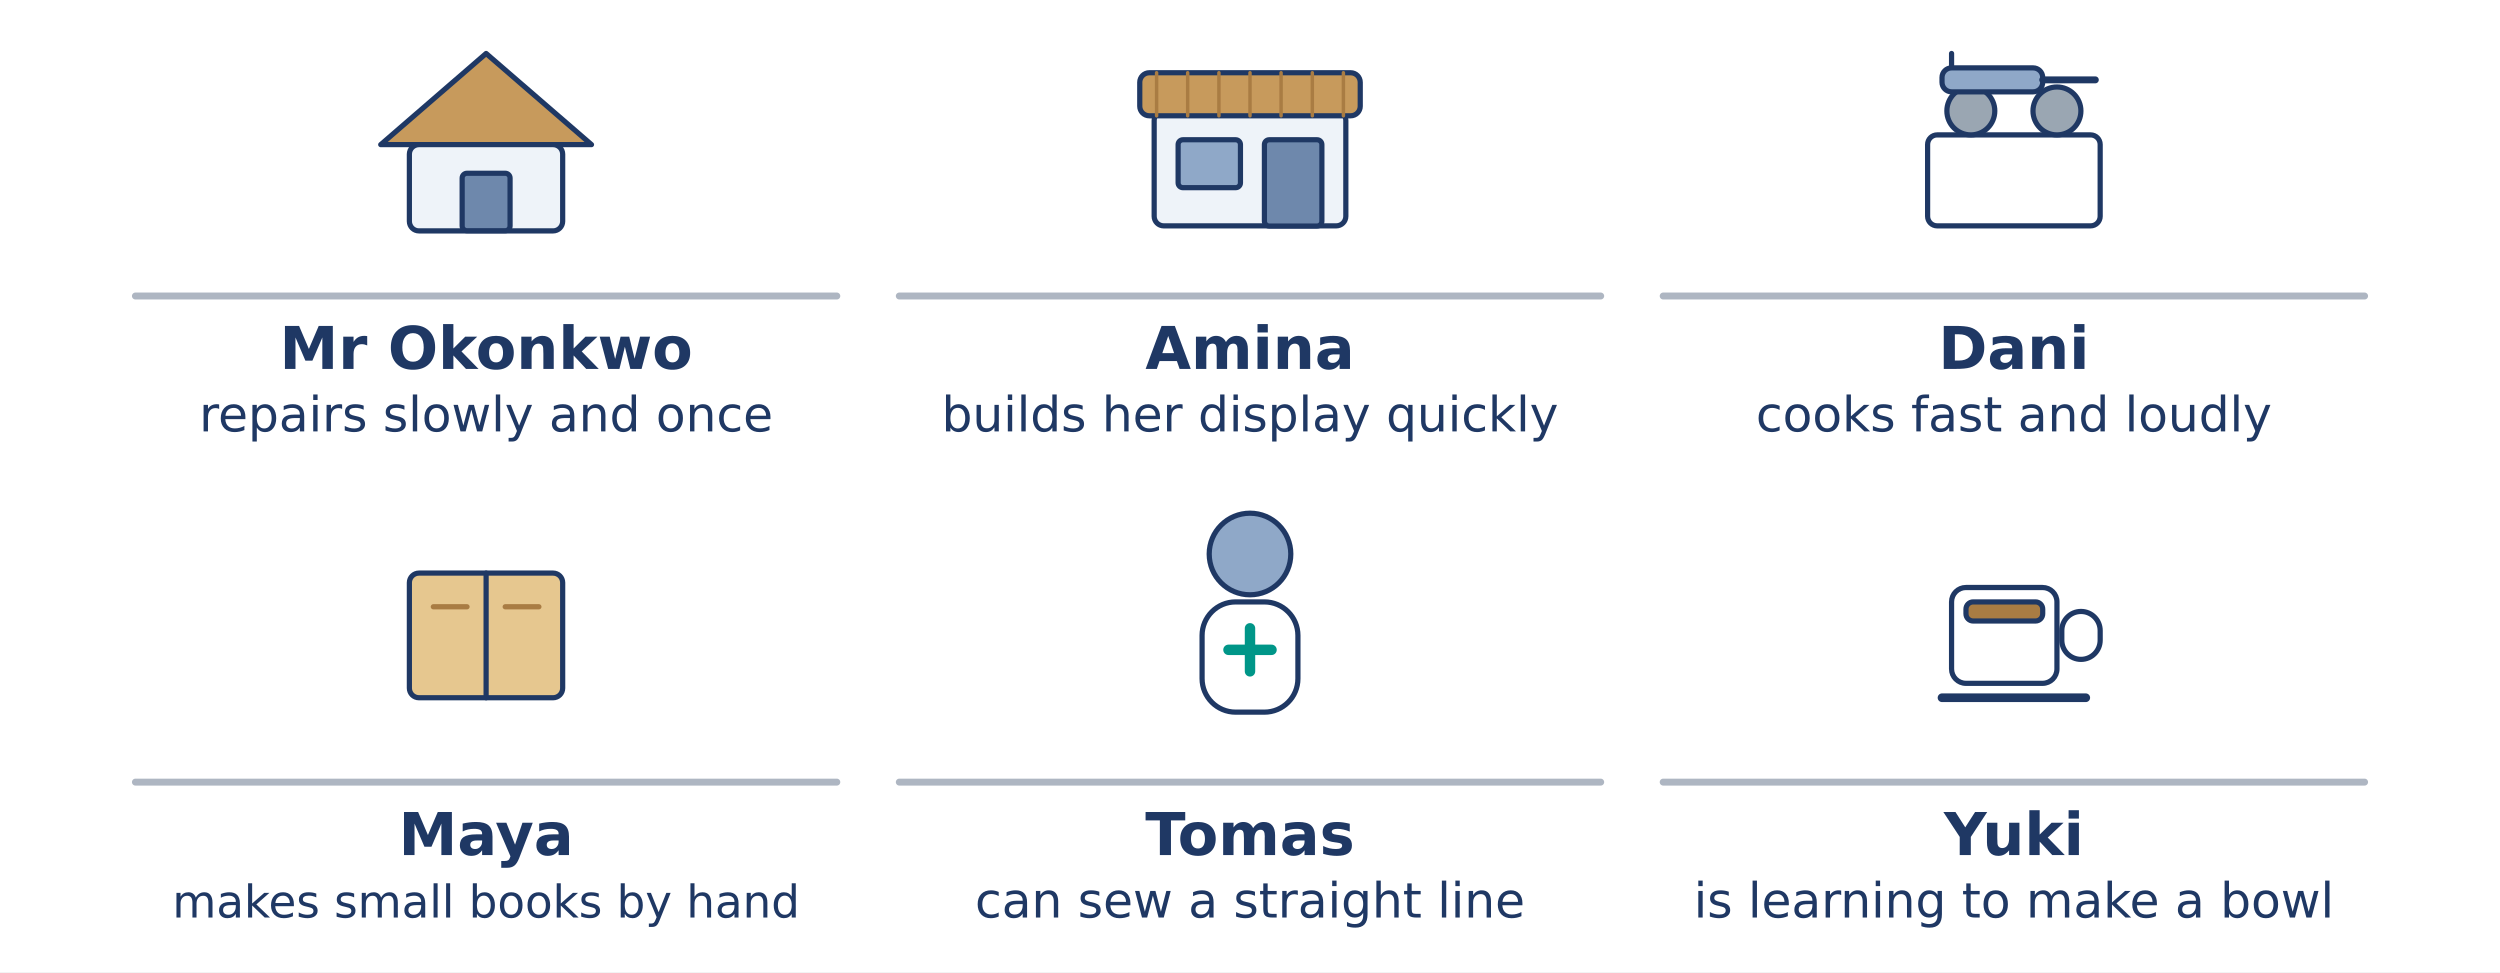
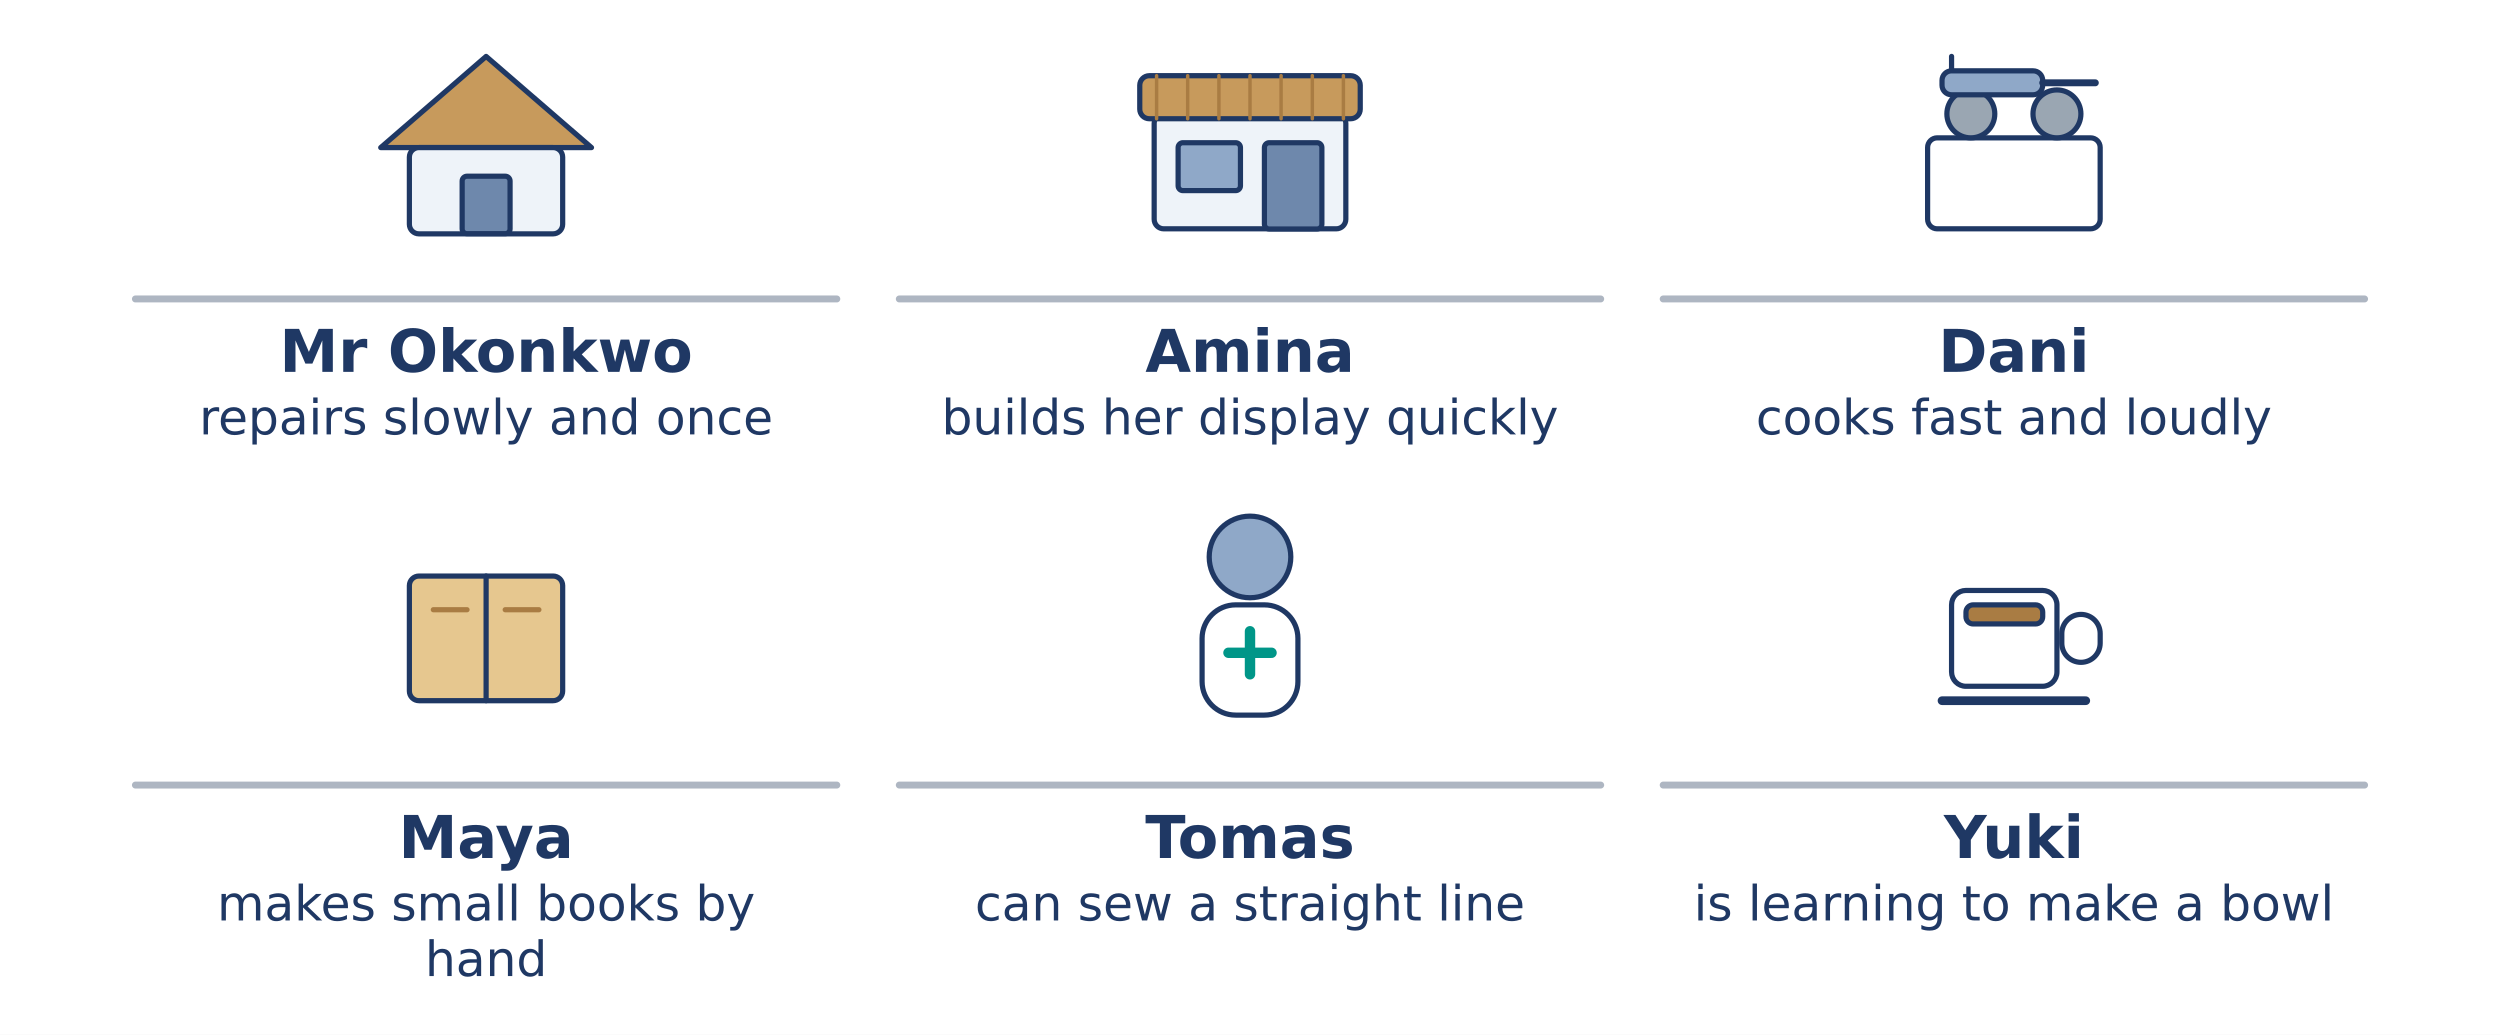
- <svg xmlns="http://www.w3.org/2000/svg" width="1440" height="560" viewBox="0 0 1440 560">
-   <rect width="1440" height="560" fill="#FFFFFF" />
-   <path d="M 219.3 83.3 L 280.0 30.8 L 340.7 83.3 Z" fill="#C79A5C" stroke="#1F3864" stroke-width="3" stroke-linecap="round" stroke-linejoin="round" />
-   <rect x="235.8" y="83.3" width="88.3" height="49.7" rx="5.52" fill="#EEF3F9" stroke="#1F3864" stroke-width="3" />
-   <rect x="266.2" y="99.8" width="27.6" height="33.1" rx="2.76" fill="#6E88AC" stroke="#1F3864" stroke-width="3" />
-   <line x1="78.0" y1="170.5" x2="482.0" y2="170.5" stroke="#AEB6C2" stroke-width="4" stroke-linecap="round" />
-   <text x="280.0" y="212.5" font-family="DejaVu Sans" font-size="34" font-weight="bold" fill="#1F3864" text-anchor="middle">Mr Okonkwo</text>
-   <text x="280.0" y="248.5" font-family="DejaVu Sans" font-size="28" font-weight="normal" fill="#1F3864" text-anchor="middle">repairs slowly and once</text>
-   <rect x="664.8" y="63.9" width="110.4" height="66.2" rx="5.52" fill="#EEF3F9" stroke="#1F3864" stroke-width="3" />
-   <rect x="656.5" y="41.9" width="127.0" height="24.8" rx="5.52" fill="#C79A5C" stroke="#1F3864" stroke-width="3" />
-   <line x1="666.2" y1="41.9" x2="666.2" y2="66.7" stroke="#A97C43" stroke-width="2" stroke-linecap="round" />
-   <line x1="684.1" y1="41.9" x2="684.1" y2="66.7" stroke="#A97C43" stroke-width="2" stroke-linecap="round" />
-   <line x1="702.1" y1="41.9" x2="702.1" y2="66.7" stroke="#A97C43" stroke-width="2" stroke-linecap="round" />
-   <line x1="720.0" y1="41.9" x2="720.0" y2="66.7" stroke="#A97C43" stroke-width="2" stroke-linecap="round" />
-   <line x1="737.9" y1="41.9" x2="737.9" y2="66.7" stroke="#A97C43" stroke-width="2" stroke-linecap="round" />
-   <line x1="755.9" y1="41.9" x2="755.9" y2="66.7" stroke="#A97C43" stroke-width="2" stroke-linecap="round" />
-   <line x1="773.8" y1="41.9" x2="773.8" y2="66.7" stroke="#A97C43" stroke-width="2" stroke-linecap="round" />
-   <rect x="678.6" y="80.5" width="35.9" height="27.6" rx="2.76" fill="#8FA8C8" stroke="#1F3864" stroke-width="3" />
-   <rect x="728.3" y="80.5" width="33.1" height="49.7" rx="2.76" fill="#6E88AC" stroke="#1F3864" stroke-width="3" />
-   <line x1="518.0" y1="170.5" x2="922.0" y2="170.5" stroke="#AEB6C2" stroke-width="4" stroke-linecap="round" />
-   <text x="720.0" y="212.5" font-family="DejaVu Sans" font-size="34" font-weight="bold" fill="#1F3864" text-anchor="middle">Amina</text>
-   <text x="720.0" y="248.5" font-family="DejaVu Sans" font-size="28" font-weight="normal" fill="#1F3864" text-anchor="middle">builds her display quickly</text>
-   <rect x="1110.3" y="77.7" width="99.4" height="52.4" rx="5.52" fill="#FFFFFF" stroke="#1F3864" stroke-width="3" />
-   <circle cx="1135.2" cy="63.9" r="13.8" fill="#9AA6B2" stroke="#1F3864" stroke-width="3" />
-   <circle cx="1184.8" cy="63.9" r="13.8" fill="#9AA6B2" stroke="#1F3864" stroke-width="3" />
-   <path d="M 1124.1 50.1 L 1124.1 30.8" fill="none" stroke="#1F3864" stroke-width="3" stroke-linecap="round" stroke-linejoin="round" />
-   <rect x="1118.6" y="39.1" width="58.0" height="13.8" rx="5.52" fill="#8FA8C8" stroke="#1F3864" stroke-width="3" />
-   <line x1="1176.6" y1="46.0" x2="1206.9" y2="46.0" stroke="#1F3864" stroke-width="4" stroke-linecap="round" />
-   <line x1="958.0" y1="170.5" x2="1362.0" y2="170.5" stroke="#AEB6C2" stroke-width="4" stroke-linecap="round" />
-   <text x="1160.0" y="212.5" font-family="DejaVu Sans" font-size="34" font-weight="bold" fill="#1F3864" text-anchor="middle">Dani</text>
-   <text x="1160.0" y="248.5" font-family="DejaVu Sans" font-size="28" font-weight="normal" fill="#1F3864" text-anchor="middle">cooks fast and loudly</text>
-   <rect x="235.8" y="330.1" width="88.3" height="71.8" rx="5.52" fill="#E6C78F" stroke="#1F3864" stroke-width="3" />
-   <line x1="280.0" y1="330.1" x2="280.0" y2="401.9" stroke="#1F3864" stroke-width="3" stroke-linecap="round" />
-   <line x1="249.6" y1="349.5" x2="269.0" y2="349.5" stroke="#A97C43" stroke-width="3" stroke-linecap="round" />
-   <line x1="291.0" y1="349.5" x2="310.4" y2="349.5" stroke="#A97C43" stroke-width="3" stroke-linecap="round" />
-   <line x1="78.0" y1="450.5" x2="482.0" y2="450.5" stroke="#AEB6C2" stroke-width="4" stroke-linecap="round" />
-   <text x="280.0" y="492.5" font-family="DejaVu Sans" font-size="34" font-weight="bold" fill="#1F3864" text-anchor="middle">Maya</text>
-   <text x="280.0" y="528.5" font-family="DejaVu Sans" font-size="26" font-weight="normal" fill="#1F3864" text-anchor="middle">makes small books by hand</text>
-   <circle cx="720.0" cy="319.1" r="23.5" fill="#8FA8C8" stroke="#1F3864" stroke-width="3" />
-   <rect x="692.4" y="346.7" width="55.2" height="63.5" rx="19.32" fill="#FFFFFF" stroke="#1F3864" stroke-width="3" />
-   <line x1="707.6" y1="374.3" x2="732.4" y2="374.3" stroke="#009688" stroke-width="6" stroke-linecap="round" />
-   <line x1="720.0" y1="361.9" x2="720.0" y2="386.7" stroke="#009688" stroke-width="6" stroke-linecap="round" />
-   <line x1="518.0" y1="450.5" x2="922.0" y2="450.5" stroke="#AEB6C2" stroke-width="4" stroke-linecap="round" />
-   <text x="720.0" y="492.5" font-family="DejaVu Sans" font-size="34" font-weight="bold" fill="#1F3864" text-anchor="middle">Tomas</text>
-   <text x="720.0" y="528.5" font-family="DejaVu Sans" font-size="28" font-weight="normal" fill="#1F3864" text-anchor="middle">can sew a straight line</text>
-   <rect x="1124.1" y="338.4" width="60.7" height="55.2" rx="8.28" fill="#FFFFFF" stroke="#1F3864" stroke-width="3" />
-   <rect x="1187.6" y="352.2" width="22.1" height="27.6" rx="11.04" fill="#FFFFFF" stroke="#1F3864" stroke-width="3" />
-   <rect x="1132.4" y="346.7" width="44.2" height="11.0" rx="4.14" fill="#A97C43" stroke="#1F3864" stroke-width="3" />
-   <line x1="1118.6" y1="401.9" x2="1201.4" y2="401.9" stroke="#1F3864" stroke-width="5" stroke-linecap="round" />
-   <line x1="958.0" y1="450.5" x2="1362.0" y2="450.5" stroke="#AEB6C2" stroke-width="4" stroke-linecap="round" />
-   <text x="1160.0" y="492.5" font-family="DejaVu Sans" font-size="34" font-weight="bold" fill="#1F3864" text-anchor="middle">Yuki</text>
-   <text x="1160.0" y="528.5" font-family="DejaVu Sans" font-size="28" font-weight="normal" fill="#1F3864" text-anchor="middle">is learning to make a bowl</text>
+ <svg xmlns="http://www.w3.org/2000/svg" width="1440" height="596" viewBox="0 0 1440 596">
+   <rect width="1440" height="596" fill="#FFFFFF" />
+   <path d="M 219.3 85.0 L 280.0 32.5 L 340.7 85.0 Z" fill="#C79A5C" stroke="#1F3864" stroke-width="3" stroke-linecap="round" stroke-linejoin="round" />
+   <rect x="235.8" y="85.0" width="88.3" height="49.7" rx="5.52" fill="#EEF3F9" stroke="#1F3864" stroke-width="3" />
+   <rect x="266.2" y="101.5" width="27.6" height="33.1" rx="2.76" fill="#6E88AC" stroke="#1F3864" stroke-width="3" />
+   <line x1="78.0" y1="172.2" x2="482.0" y2="172.2" stroke="#AEB6C2" stroke-width="4" stroke-linecap="round" />
+   <text x="280.0" y="214.2" font-family="DejaVu Sans" font-size="34" font-weight="bold" fill="#1F3864" text-anchor="middle">Mr Okonkwo</text>
+   <text x="280.0" y="250.2" font-family="DejaVu Sans" font-size="28" font-weight="normal" fill="#1F3864" text-anchor="middle">repairs slowly and once</text>
+   <rect x="664.8" y="65.6" width="110.4" height="66.2" rx="5.52" fill="#EEF3F9" stroke="#1F3864" stroke-width="3" />
+   <rect x="656.5" y="43.6" width="127.0" height="24.8" rx="5.52" fill="#C79A5C" stroke="#1F3864" stroke-width="3" />
+   <line x1="666.2" y1="43.6" x2="666.2" y2="68.4" stroke="#A97C43" stroke-width="2" stroke-linecap="round" />
+   <line x1="684.1" y1="43.6" x2="684.1" y2="68.4" stroke="#A97C43" stroke-width="2" stroke-linecap="round" />
+   <line x1="702.1" y1="43.6" x2="702.1" y2="68.4" stroke="#A97C43" stroke-width="2" stroke-linecap="round" />
+   <line x1="720.0" y1="43.6" x2="720.0" y2="68.4" stroke="#A97C43" stroke-width="2" stroke-linecap="round" />
+   <line x1="737.9" y1="43.6" x2="737.9" y2="68.4" stroke="#A97C43" stroke-width="2" stroke-linecap="round" />
+   <line x1="755.9" y1="43.6" x2="755.9" y2="68.4" stroke="#A97C43" stroke-width="2" stroke-linecap="round" />
+   <line x1="773.8" y1="43.6" x2="773.8" y2="68.4" stroke="#A97C43" stroke-width="2" stroke-linecap="round" />
+   <rect x="678.6" y="82.2" width="35.9" height="27.6" rx="2.76" fill="#8FA8C8" stroke="#1F3864" stroke-width="3" />
+   <rect x="728.3" y="82.2" width="33.1" height="49.7" rx="2.76" fill="#6E88AC" stroke="#1F3864" stroke-width="3" />
+   <line x1="518.0" y1="172.2" x2="922.0" y2="172.2" stroke="#AEB6C2" stroke-width="4" stroke-linecap="round" />
+   <text x="720.0" y="214.2" font-family="DejaVu Sans" font-size="34" font-weight="bold" fill="#1F3864" text-anchor="middle">Amina</text>
+   <text x="720.0" y="250.2" font-family="DejaVu Sans" font-size="28" font-weight="normal" fill="#1F3864" text-anchor="middle">builds her display quickly</text>
+   <rect x="1110.3" y="79.4" width="99.4" height="52.4" rx="5.52" fill="#FFFFFF" stroke="#1F3864" stroke-width="3" />
+   <circle cx="1135.2" cy="65.6" r="13.8" fill="#9AA6B2" stroke="#1F3864" stroke-width="3" />
+   <circle cx="1184.8" cy="65.6" r="13.8" fill="#9AA6B2" stroke="#1F3864" stroke-width="3" />
+   <path d="M 1124.1 51.8 L 1124.1 32.5" fill="none" stroke="#1F3864" stroke-width="3" stroke-linecap="round" stroke-linejoin="round" />
+   <rect x="1118.6" y="40.8" width="58.0" height="13.8" rx="5.52" fill="#8FA8C8" stroke="#1F3864" stroke-width="3" />
+   <line x1="1176.6" y1="47.7" x2="1206.9" y2="47.7" stroke="#1F3864" stroke-width="4" stroke-linecap="round" />
+   <line x1="958.0" y1="172.2" x2="1362.0" y2="172.2" stroke="#AEB6C2" stroke-width="4" stroke-linecap="round" />
+   <text x="1160.0" y="214.2" font-family="DejaVu Sans" font-size="34" font-weight="bold" fill="#1F3864" text-anchor="middle">Dani</text>
+   <text x="1160.0" y="250.2" font-family="DejaVu Sans" font-size="28" font-weight="normal" fill="#1F3864" text-anchor="middle">cooks fast and loudly</text>
+   <rect x="235.8" y="331.8" width="88.3" height="71.8" rx="5.52" fill="#E6C78F" stroke="#1F3864" stroke-width="3" />
+   <line x1="280.0" y1="331.8" x2="280.0" y2="403.6" stroke="#1F3864" stroke-width="3" stroke-linecap="round" />
+   <line x1="249.6" y1="351.2" x2="269.0" y2="351.2" stroke="#A97C43" stroke-width="3" stroke-linecap="round" />
+   <line x1="291.0" y1="351.2" x2="310.4" y2="351.2" stroke="#A97C43" stroke-width="3" stroke-linecap="round" />
+   <line x1="78.0" y1="452.2" x2="482.0" y2="452.2" stroke="#AEB6C2" stroke-width="4" stroke-linecap="round" />
+   <text x="280.0" y="494.2" font-family="DejaVu Sans" font-size="34" font-weight="bold" fill="#1F3864" text-anchor="middle">Maya</text>
+   <text x="280.0" y="530.2" font-family="DejaVu Sans" font-size="28" font-weight="normal" fill="#1F3864" text-anchor="middle">makes small books by</text>
+   <text x="280.0" y="562.2" font-family="DejaVu Sans" font-size="28" font-weight="normal" fill="#1F3864" text-anchor="middle">hand</text>
+   <circle cx="720.0" cy="320.8" r="23.5" fill="#8FA8C8" stroke="#1F3864" stroke-width="3" />
+   <rect x="692.4" y="348.4" width="55.2" height="63.5" rx="19.32" fill="#FFFFFF" stroke="#1F3864" stroke-width="3" />
+   <line x1="707.6" y1="376.0" x2="732.4" y2="376.0" stroke="#009688" stroke-width="6" stroke-linecap="round" />
+   <line x1="720.0" y1="363.6" x2="720.0" y2="388.4" stroke="#009688" stroke-width="6" stroke-linecap="round" />
+   <line x1="518.0" y1="452.2" x2="922.0" y2="452.2" stroke="#AEB6C2" stroke-width="4" stroke-linecap="round" />
+   <text x="720.0" y="494.2" font-family="DejaVu Sans" font-size="34" font-weight="bold" fill="#1F3864" text-anchor="middle">Tomas</text>
+   <text x="720.0" y="530.2" font-family="DejaVu Sans" font-size="28" font-weight="normal" fill="#1F3864" text-anchor="middle">can sew a straight line</text>
+   <rect x="1124.1" y="340.1" width="60.7" height="55.2" rx="8.28" fill="#FFFFFF" stroke="#1F3864" stroke-width="3" />
+   <rect x="1187.6" y="353.9" width="22.1" height="27.6" rx="11.04" fill="#FFFFFF" stroke="#1F3864" stroke-width="3" />
+   <rect x="1132.4" y="348.4" width="44.2" height="11.0" rx="4.14" fill="#A97C43" stroke="#1F3864" stroke-width="3" />
+   <line x1="1118.6" y1="403.6" x2="1201.4" y2="403.6" stroke="#1F3864" stroke-width="5" stroke-linecap="round" />
+   <line x1="958.0" y1="452.2" x2="1362.0" y2="452.2" stroke="#AEB6C2" stroke-width="4" stroke-linecap="round" />
+   <text x="1160.0" y="494.2" font-family="DejaVu Sans" font-size="34" font-weight="bold" fill="#1F3864" text-anchor="middle">Yuki</text>
+   <text x="1160.0" y="530.2" font-family="DejaVu Sans" font-size="28" font-weight="normal" fill="#1F3864" text-anchor="middle">is learning to make a bowl</text>
</svg>
